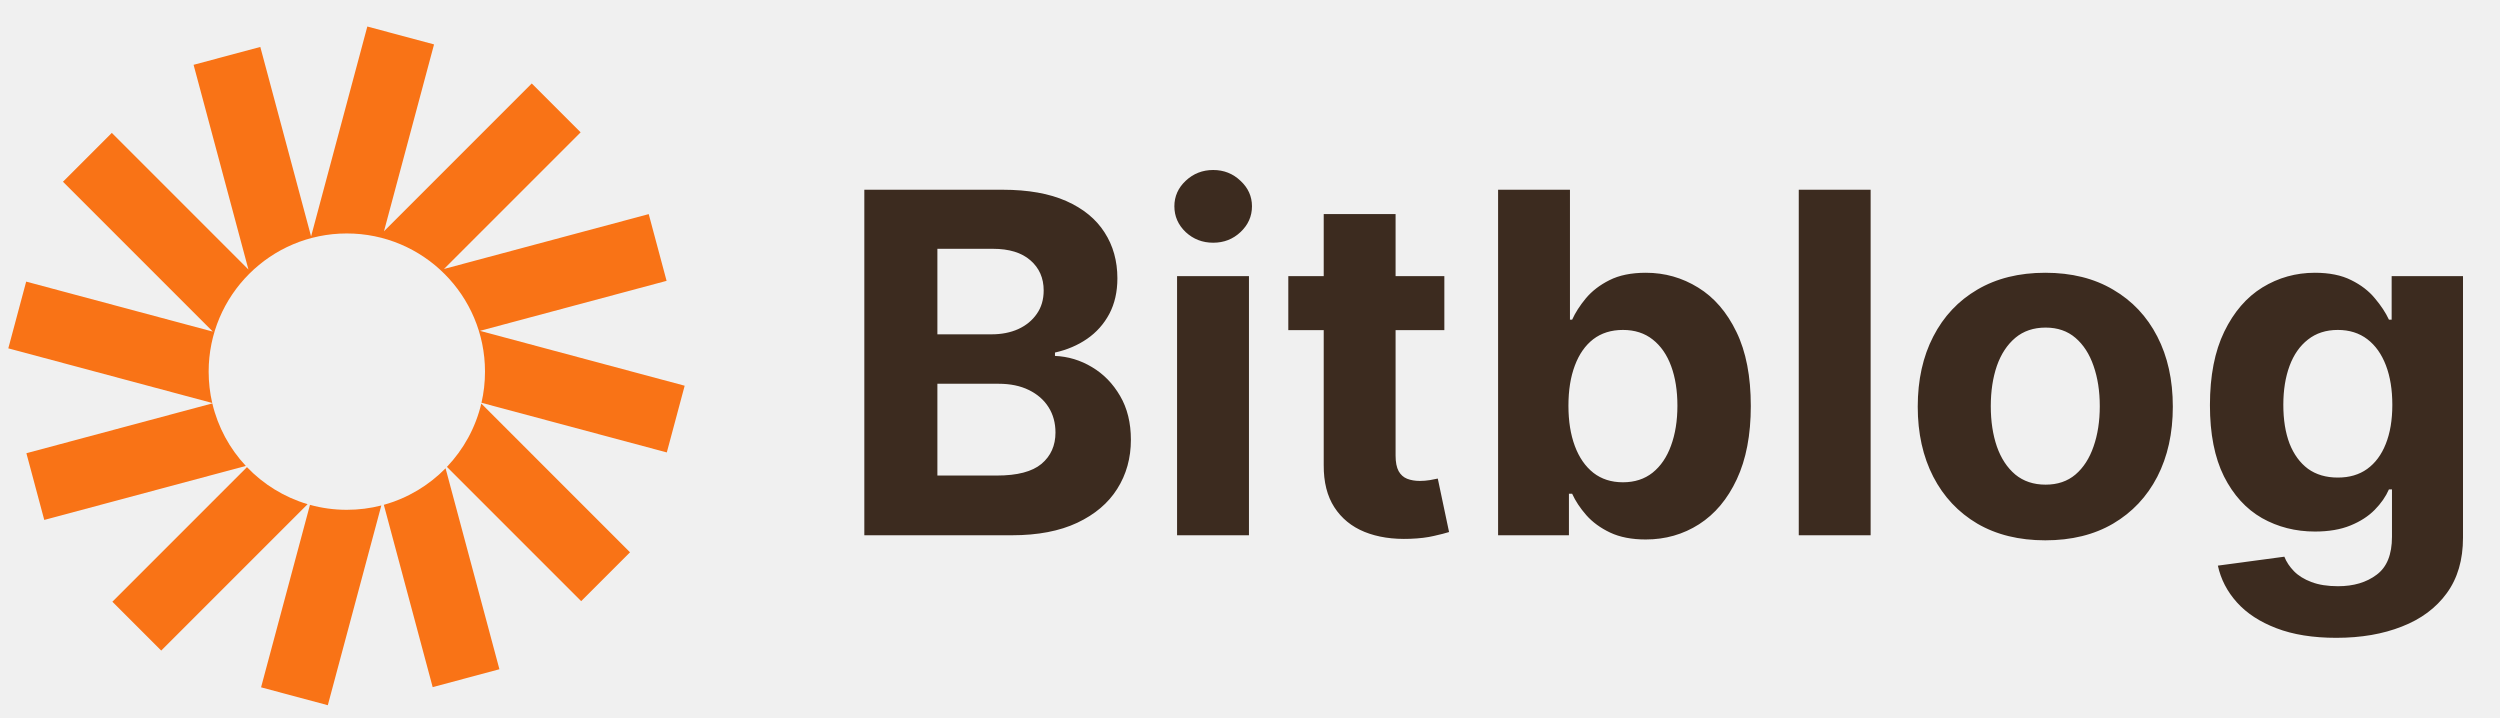
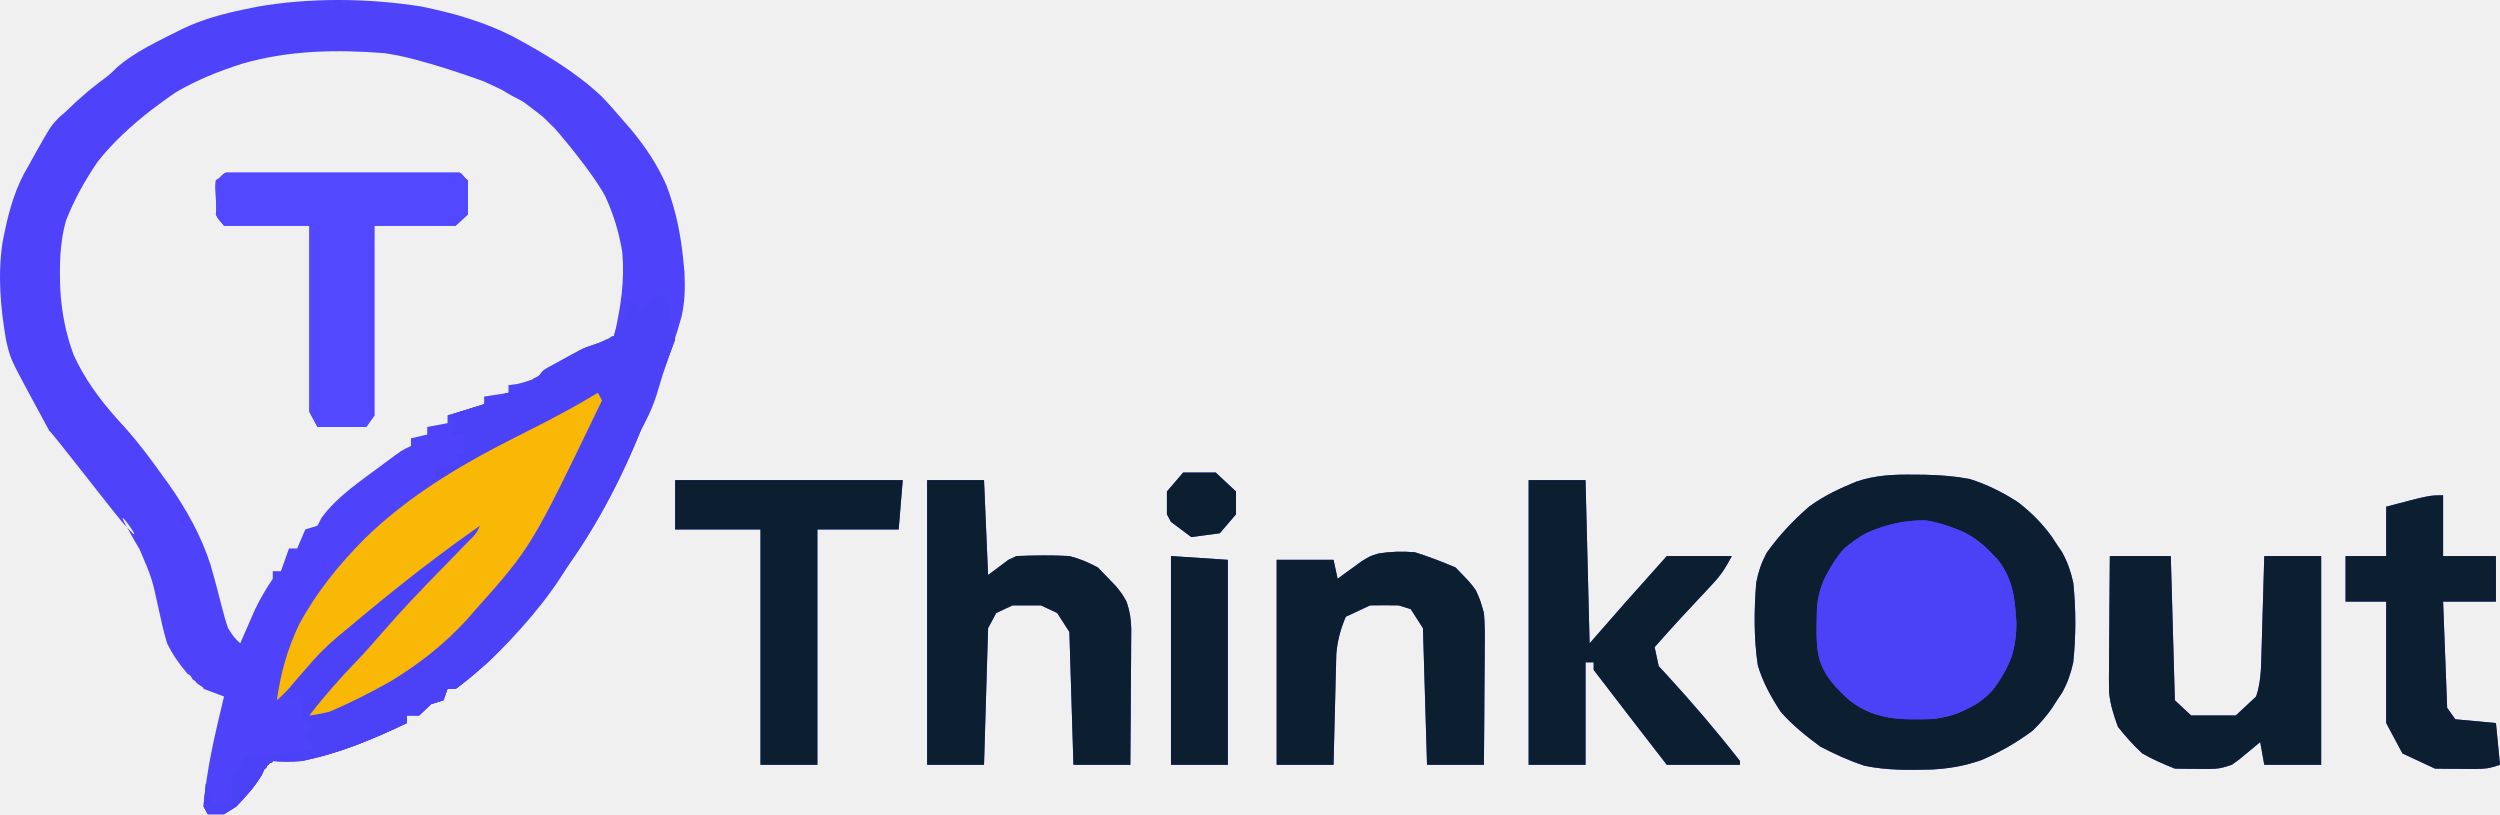
- <svg xmlns="http://www.w3.org/2000/svg" width="115" height="33" viewBox="0 0 115 33" fill="none">
-   <g clip-path="url(#clip0_1_23)">
-     <path d="M19.966 2.043L16.897 1.22L14.31 10.875L11.974 2.159L8.905 2.981L11.428 12.398L5.143 6.113L2.896 8.36L9.79 15.254L1.204 12.954L0.382 16.024L9.762 18.537C9.655 18.074 9.598 17.591 9.598 17.095C9.598 13.585 12.444 10.739 15.954 10.739C19.464 10.739 22.31 13.585 22.31 17.095C22.31 17.588 22.254 18.068 22.148 18.528L30.673 20.812L31.495 17.743L22.078 15.219L30.663 12.919L29.841 9.849L20.424 12.372L26.709 6.087L24.461 3.84L17.663 10.639L19.966 2.043Z" fill="#F97316" />
-     <path d="M22.14 18.564C21.876 19.677 21.321 20.676 20.558 21.477L26.734 27.653L28.981 25.406L22.14 18.564Z" fill="#F97316" />
-     <path d="M20.496 21.542C19.724 22.33 18.749 22.918 17.656 23.221L19.903 31.608L22.973 30.785L20.496 21.542Z" fill="#F97316" />
-     <path d="M17.541 23.252C17.034 23.382 16.502 23.451 15.954 23.451C15.367 23.451 14.798 23.372 14.259 23.223L12.009 31.617L15.079 32.44L17.541 23.252Z" fill="#F97316" />
-     <path d="M14.15 23.192C13.073 22.873 12.116 22.278 11.36 21.488L5.169 27.679L7.416 29.926L14.15 23.192Z" fill="#F97316" />
-     <path d="M11.308 21.433C10.565 20.638 10.024 19.651 9.767 18.556L1.214 20.848L2.036 23.917L11.308 21.433Z" fill="#F97316" />
-     <path d="M39.759 24.622V8.728H46.123C47.292 8.728 48.268 8.902 49.049 9.248C49.83 9.595 50.417 10.076 50.81 10.692C51.204 11.302 51.4 12.006 51.4 12.803C51.4 13.424 51.276 13.969 51.028 14.44C50.779 14.906 50.438 15.289 50.003 15.589C49.574 15.884 49.082 16.093 48.529 16.217V16.372C49.134 16.398 49.701 16.569 50.228 16.885C50.761 17.2 51.193 17.643 51.524 18.212C51.855 18.776 52.021 19.448 52.021 20.23C52.021 21.073 51.812 21.826 51.392 22.488C50.979 23.145 50.365 23.665 49.553 24.048C48.741 24.43 47.74 24.622 46.55 24.622H39.759ZM43.12 21.875H45.859C46.796 21.875 47.479 21.696 47.908 21.339C48.337 20.977 48.552 20.496 48.552 19.896C48.552 19.456 48.446 19.068 48.234 18.732C48.022 18.395 47.719 18.132 47.326 17.94C46.938 17.749 46.475 17.653 45.937 17.653H43.12V21.875ZM43.12 15.379H45.611C46.071 15.379 46.48 15.299 46.837 15.139C47.199 14.973 47.484 14.74 47.691 14.44C47.903 14.14 48.009 13.78 48.009 13.361C48.009 12.787 47.804 12.324 47.396 11.972C46.992 11.62 46.418 11.445 45.673 11.445H43.12V15.379ZM54.145 24.622V12.702H57.452V24.622H54.145ZM55.806 11.165C55.315 11.165 54.893 11.002 54.541 10.676C54.195 10.345 54.021 9.949 54.021 9.489C54.021 9.034 54.195 8.643 54.541 8.317C54.893 7.986 55.315 7.82 55.806 7.82C56.298 7.82 56.717 7.986 57.063 8.317C57.415 8.643 57.591 9.034 57.591 9.489C57.591 9.949 57.415 10.345 57.063 10.676C56.717 11.002 56.298 11.165 55.806 11.165ZM66.44 12.702V15.185H59.262V12.702H66.44ZM60.891 9.846H64.197V20.959C64.197 21.264 64.244 21.502 64.337 21.673C64.43 21.838 64.559 21.955 64.725 22.022C64.896 22.089 65.092 22.123 65.315 22.123C65.47 22.123 65.625 22.11 65.781 22.084C65.936 22.053 66.055 22.03 66.138 22.014L66.657 24.474C66.492 24.526 66.259 24.586 65.959 24.653C65.659 24.725 65.294 24.769 64.865 24.785C64.068 24.816 63.37 24.71 62.769 24.467C62.174 24.224 61.711 23.846 61.38 23.334C61.049 22.822 60.886 22.175 60.891 21.394V9.846ZM68.912 24.622V8.728H72.218V14.704H72.319C72.464 14.383 72.673 14.057 72.947 13.726C73.227 13.39 73.589 13.111 74.034 12.888C74.484 12.66 75.043 12.547 75.71 12.547C76.579 12.547 77.381 12.774 78.116 13.229C78.85 13.68 79.438 14.36 79.877 15.271C80.317 16.176 80.537 17.311 80.537 18.677C80.537 20.007 80.322 21.13 79.893 22.046C79.469 22.956 78.889 23.647 78.155 24.117C77.425 24.583 76.608 24.816 75.702 24.816C75.061 24.816 74.515 24.71 74.065 24.498C73.62 24.286 73.255 24.019 72.971 23.698C72.686 23.372 72.469 23.044 72.319 22.713H72.171V24.622H68.912ZM72.148 18.662C72.148 19.371 72.246 19.989 72.443 20.517C72.639 21.044 72.924 21.456 73.297 21.751C73.669 22.04 74.122 22.185 74.655 22.185C75.193 22.185 75.648 22.038 76.02 21.743C76.393 21.443 76.675 21.029 76.866 20.501C77.063 19.968 77.161 19.355 77.161 18.662C77.161 17.974 77.066 17.368 76.874 16.846C76.683 16.323 76.401 15.915 76.028 15.62C75.656 15.325 75.198 15.177 74.655 15.177C74.117 15.177 73.661 15.32 73.289 15.604C72.921 15.889 72.639 16.292 72.443 16.815C72.246 17.337 72.148 17.953 72.148 18.662ZM86.049 8.728V24.622H82.743V8.728H86.049ZM94.083 24.855C92.878 24.855 91.835 24.599 90.956 24.087C90.081 23.569 89.406 22.85 88.93 21.929C88.454 21.003 88.216 19.929 88.216 18.708C88.216 17.477 88.454 16.401 88.93 15.48C89.406 14.554 90.081 13.835 90.956 13.323C91.835 12.805 92.878 12.547 94.083 12.547C95.289 12.547 96.329 12.805 97.203 13.323C98.082 13.835 98.76 14.554 99.236 15.48C99.712 16.401 99.95 17.477 99.95 18.708C99.95 19.929 99.712 21.003 99.236 21.929C98.76 22.85 98.082 23.569 97.203 24.087C96.329 24.599 95.289 24.855 94.083 24.855ZM94.099 22.294C94.647 22.294 95.105 22.139 95.472 21.828C95.84 21.513 96.116 21.083 96.303 20.54C96.494 19.997 96.59 19.378 96.59 18.685C96.59 17.992 96.494 17.374 96.303 16.83C96.116 16.287 95.84 15.858 95.472 15.542C95.105 15.226 94.647 15.069 94.099 15.069C93.545 15.069 93.079 15.226 92.702 15.542C92.329 15.858 92.047 16.287 91.856 16.83C91.67 17.374 91.576 17.992 91.576 18.685C91.576 19.378 91.67 19.997 91.856 20.54C92.047 21.083 92.329 21.513 92.702 21.828C93.079 22.139 93.545 22.294 94.099 22.294ZM107.47 29.34C106.399 29.34 105.481 29.193 104.715 28.898C103.955 28.608 103.349 28.212 102.899 27.711C102.449 27.209 102.157 26.645 102.022 26.019L105.08 25.608C105.173 25.846 105.32 26.068 105.522 26.275C105.724 26.482 105.99 26.647 106.322 26.772C106.658 26.901 107.067 26.966 107.548 26.966C108.267 26.966 108.859 26.79 109.325 26.438C109.796 26.091 110.031 25.509 110.031 24.692V22.511H109.891C109.746 22.842 109.529 23.155 109.239 23.45C108.95 23.745 108.577 23.986 108.122 24.172C107.667 24.358 107.123 24.451 106.492 24.451C105.597 24.451 104.782 24.244 104.048 23.83C103.318 23.411 102.736 22.772 102.302 21.913C101.872 21.049 101.657 19.958 101.657 18.639C101.657 17.288 101.877 16.16 102.317 15.255C102.757 14.35 103.341 13.672 104.071 13.222C104.806 12.772 105.61 12.547 106.484 12.547C107.152 12.547 107.711 12.66 108.161 12.888C108.611 13.111 108.973 13.39 109.247 13.726C109.527 14.057 109.741 14.383 109.891 14.704H110.016V12.702H113.298V24.738C113.298 25.752 113.05 26.601 112.553 27.284C112.057 27.967 111.368 28.479 110.489 28.82C109.615 29.167 108.608 29.34 107.47 29.34ZM107.54 21.968C108.073 21.968 108.523 21.836 108.89 21.572C109.263 21.303 109.547 20.92 109.744 20.424C109.946 19.922 110.047 19.322 110.047 18.623C110.047 17.925 109.948 17.319 109.752 16.807C109.555 16.29 109.271 15.889 108.898 15.604C108.525 15.32 108.073 15.177 107.54 15.177C106.997 15.177 106.539 15.325 106.166 15.62C105.794 15.909 105.512 16.313 105.32 16.83C105.129 17.348 105.033 17.945 105.033 18.623C105.033 19.311 105.129 19.906 105.32 20.408C105.517 20.905 105.799 21.29 106.166 21.564C106.539 21.833 106.997 21.968 107.54 21.968Z" fill="#3C2B1F" />
-   </g>
-   <defs>
-     <clipPath id="clip0_1_23">
-       <rect width="114.732" height="32" fill="white" transform="translate(0.134146 0.5)" />
-     </clipPath>
-   </defs>
+ <svg xmlns="http://www.w3.org/2000/svg" viewBox="0 0 615.115 200.323" width="615.115" height="200.323" fill="none" customFrame="#000000">
+   <path id="Форма 17" d="M103.763 1.617C111.587 3.236 119.032 5.339 126.079 8.925C133.868 13.096 141.573 17.665 147.931 23.629C149.745 25.498 151.438 27.42 153.115 29.397C153.786 30.167 154.458 30.936 155.15 31.729C158.814 36.137 161.718 40.453 163.99 45.626C166.26 51.666 167.505 57.588 168.115 63.956C168.258 65.394 168.258 65.394 168.404 66.86C168.597 70.676 168.54 74.28 167.663 78.028C166.524 82.139 165.155 86.174 163.73 90.204C162.93 92.508 162.244 94.838 161.552 97.172C160.475 100.5 159.083 103.442 157.337 106.505C156.009 108.986 154.849 111.519 153.691 114.071C150.781 120.475 147.602 126.506 143.72 132.461C142.313 134.635 141.049 136.83 139.802 139.086C134.728 147.689 127.425 155.934 120.115 162.962C117.508 165.212 114.844 167.382 112.115 169.5C111.455 169.5 110.795 169.5 110.115 169.5C109.785 170.425 109.455 171.35 109.115 172.302C108.125 172.611 107.135 172.919 106.115 173.236C105.125 174.161 104.135 175.086 103.115 176.039C102.125 176.039 101.135 176.039 100.115 176.039C100.115 176.655 100.115 177.271 100.115 177.907C91.677 181.916 83.429 185.413 74.115 187.247C71.706 187.433 69.532 187.397 67.115 187.247C67.115 187.863 66.115 187.546 66.115 188.181C65.454 188.181 65.795 189.115 65.115 189.115C64.888 189.616 64.661 190.117 64.427 190.633C62.684 193.578 60.508 195.947 58.114 198.455C57.124 199.072 56.135 199.688 55.114 200.323C53.795 200.323 52.475 200.323 51.114 200.323C50.785 199.707 50.455 199.09 50.114 198.455C50.762 189.239 52.988 180.365 55.114 171.368C53.465 170.752 51.815 170.136 50.114 169.5C50.114 168.884 48.114 168.267 48.114 167.632C46.795 167.016 47.475 166.399 46.114 165.764C44.011 163.254 42.545 161.175 41.114 158.292C40.281 155.536 39.66 152.75 39.052 149.944C37.417 142.347 37.417 142.347 34.353 135.172C33.944 134.479 33.535 133.787 33.114 133.074C32.572 132.102 32.029 131.13 31.47 130.129C26.618 121.671 37.411 136.72 30.876 129.338C30.216 129.029 12.795 106.305 12.114 105.987C10.82 103.595 9.529 101.201 8.239 98.807C7.875 98.133 7.51 97.459 7.134 96.765C2.549 88.24 2.549 88.24 1.482 83.654C0.111 75.456 -0.604 67.748 0.65 59.501C1.798 53.621 3.097 48.032 5.943 42.656C6.329 41.979 6.716 41.303 7.114 40.605C7.604 39.717 8.094 38.828 8.599 37.913C12.565 30.888 12.565 30.888 14.654 28.77C15.377 28.156 15.377 28.156 16.114 27.529C16.878 26.797 17.641 26.065 18.427 25.311C20.331 23.574 22.194 21.981 24.239 20.407C26.951 18.398 26.951 18.398 28.572 16.786C33.118 12.663 39.412 9.908 44.936 7.087C49.806 4.762 54.792 3.395 60.114 2.311C61.594 2 61.594 2 63.103 1.683C76.216 -0.62 90.629 -0.48 103.763 1.617ZM59.736 15.632C53.906 17.487 48.323 19.699 43.114 22.801C41.76 23.727 40.425 24.68 39.114 25.661C38.431 26.171 37.748 26.68 37.044 27.204C32.256 30.954 27.86 34.991 24.114 39.672C20.953 44.288 18.248 49.111 16.239 54.266C14.653 59.813 14.639 65.489 14.833 71.191C15.155 76.775 16.156 82.013 18.114 87.307C20.76 93.104 24.274 97.923 28.552 102.776C29.319 103.622 30.086 104.467 30.876 105.338C34.236 109.117 37.194 113.114 40.114 117.195C40.554 117.795 40.994 118.394 41.447 119.012C45.814 125.203 49.562 131.91 51.819 139.033C52.726 142.189 53.589 145.35 54.378 148.534C54.896 150.569 55.421 152.567 56.114 154.556C57.59 156.86 57.59 156.86 59.114 158.292C59.441 157.537 59.767 156.782 60.103 156.005C60.54 155.006 60.977 154.008 61.427 152.98C61.856 151.994 62.285 151.008 62.728 149.992C64.005 147.314 65.439 144.888 67.115 142.414C67.115 141.797 67.115 141.181 67.115 140.546C67.775 140.546 68.435 140.546 69.115 140.546C70.105 137.772 70.105 137.772 71.115 134.942C71.775 134.942 72.435 134.942 73.115 134.942C73.775 133.401 74.435 131.859 75.115 130.272C76.105 129.963 77.094 129.655 78.115 129.338C78.445 128.702 78.775 128.066 79.115 127.411C83.084 121.966 89.047 118.156 94.49 114.043C98.838 110.786 98.838 110.786 101.115 109.723C101.115 109.107 101.115 108.49 101.115 107.855C102.435 107.547 103.755 107.239 105.115 106.921C105.115 106.305 105.115 105.688 105.115 105.053C106.765 104.745 108.415 104.437 110.115 104.119C110.115 103.503 110.115 102.886 110.115 102.251C113.085 101.326 116.055 100.402 119.115 99.449C119.115 98.832 119.115 98.216 119.115 97.581C121.094 97.273 123.075 96.964 125.115 96.647C125.115 96.03 125.115 95.414 125.115 94.779C125.835 94.677 126.555 94.575 127.297 94.471C130.339 93.795 132.5 92.769 135.197 91.302C136.128 90.799 137.059 90.296 138.019 89.778C138.979 89.252 139.938 88.725 140.927 88.182C141.906 87.652 142.885 87.121 143.894 86.575C146.304 85.268 148.711 83.955 151.115 82.636C152.724 75.656 153.728 69.248 153.115 62.088C152.32 57.23 150.989 52.764 148.896 48.253C145.24 41.576 136.615 31.729 136.615 31.729L133.615 28.77C133.615 28.77 132.115 27.529 129.115 25.311C128.125 24.695 128.47 24.846 127.297 24.26C126.124 23.674 126.87 23.997 126.079 23.629C125.289 23.261 123.888 22.28 123.115 21.925C122.342 21.57 121.097 20.992 121.115 20.991C121.132 20.991 119.115 20.057 119.115 20.057C119.115 20.057 103.201 14.144 94.493 13.074C82.852 12.147 70.977 12.39 59.736 15.632Z" fill="rgb(78,67,250)" fill-rule="evenodd" />
+   <path id="Форма 17" d="M470.927 116.787C471.808 116.794 472.689 116.801 473.596 116.808C477.368 116.897 480.873 117.15 484.579 117.841C488.91 119.197 492.663 121.095 496.427 123.5C499.713 126.01 502.403 128.72 504.794 131.997C505.23 132.661 505.666 133.324 506.115 134.008C506.53 134.623 506.945 135.238 507.372 135.872C508.749 138.394 509.486 140.563 510.115 143.348C510.794 149.867 510.794 156.443 510.115 162.962C509.486 165.749 508.75 167.916 507.368 170.438C506.955 171.053 506.541 171.669 506.115 172.302C505.69 172.966 505.266 173.629 504.829 174.313C503.39 176.324 501.92 178.04 500.115 179.775C496.176 182.735 491.967 185.123 487.365 187.072C483.237 188.48 479.693 189.081 475.294 189.337C469.695 189.471 464.252 189.564 458.767 188.411C454.894 187.142 451.447 185.552 447.865 183.686C444.294 181.033 440.999 178.421 438.115 175.104C435.747 171.466 433.713 167.798 432.501 163.681C431.501 156.991 431.574 150.076 432.115 143.348C432.656 140.619 433.346 138.541 434.657 136.065C437.668 131.814 441.119 128.134 445.115 124.667C448.787 121.977 452.481 120.258 456.747 118.501C461.478 116.886 465.928 116.73 470.927 116.787Z" fill="rgb(78,67,250)" fill-rule="evenodd" />
+   <path id="Форма 17" d="M470.927 116.787C471.808 116.794 472.689 116.801 473.596 116.808C477.368 116.897 480.873 117.15 484.579 117.841C488.91 119.197 492.663 121.095 496.427 123.5C499.713 126.01 502.403 128.72 504.794 131.997C505.23 132.661 505.666 133.324 506.115 134.008C506.53 134.623 506.945 135.238 507.372 135.872C508.749 138.394 509.486 140.563 510.115 143.348C510.794 149.867 510.794 156.443 510.115 162.962C509.486 165.749 508.75 167.916 507.368 170.438C506.955 171.053 506.541 171.669 506.115 172.302C505.69 172.966 505.266 173.629 504.829 174.313C503.39 176.324 501.92 178.04 500.115 179.775C496.176 182.735 491.967 185.123 487.365 187.072C483.237 188.48 479.693 189.081 475.294 189.337C469.695 189.471 464.252 189.564 458.767 188.411C454.894 187.142 451.447 185.552 447.865 183.686C444.294 181.033 440.999 178.421 438.115 175.104C435.747 171.466 433.713 167.798 432.501 163.681C431.501 156.991 431.574 150.076 432.115 143.348C432.656 140.619 433.346 138.541 434.657 136.065C437.668 131.814 441.119 128.134 445.115 124.667C448.787 121.977 452.481 120.258 456.747 118.501C461.478 116.886 465.928 116.73 470.927 116.787Z" fill="rgb(12,31,49)" fill-rule="evenodd" />
+   <path id="Форма 17" d="M162.115 72.362C163.104 72.825 163.104 72.825 164.115 73.296C165.104 78.382 165.104 78.382 166.115 83.57C165.777 84.449 165.439 85.328 165.091 86.234C164.641 87.409 164.19 88.584 163.74 89.758C163.299 90.907 162.858 92.056 162.404 93.239C161.608 95.342 160.831 97.451 160.083 99.569C155.226 113.016 148.487 126.814 140.115 138.678C139.46 139.613 138.805 140.549 138.13 141.513C131.044 151.358 123.311 160.895 113.478 168.497C112.803 168.994 112.803 168.994 112.115 169.5C111.454 169.5 110.795 169.5 110.115 169.5C109.62 170.887 109.62 170.887 109.115 172.302C108.125 172.611 107.135 172.919 106.115 173.236C105.125 174.161 104.135 175.086 103.115 176.039C102.125 176.039 101.135 176.039 100.115 176.039C100.115 176.655 100.115 177.271 100.115 177.907C91.677 181.916 83.429 185.413 74.115 187.247C71.706 187.433 69.532 187.397 67.115 187.247C67.115 187.863 66.115 187.546 66.115 188.181C65.454 188.181 65.795 189.115 65.115 189.115C64.888 189.616 64.661 190.117 64.427 190.633C62.684 193.578 60.508 195.947 58.114 198.455C56.63 199.38 56.63 199.38 55.114 200.323C53.795 200.323 52.474 200.323 51.114 200.323C50.95 200.015 50.784 199.707 50.618 199.396C50.452 199.086 50.285 198.773 50.114 198.455C50.114 196.606 50.614 194.756 50.614 192.851C50.944 192.851 50.775 192.851 51.114 192.851C51.609 195.163 51.609 195.163 52.114 197.521C53.764 197.521 55.415 197.521 57.114 197.521C57.114 195.363 57.114 193.206 57.114 190.983C58.105 189.442 59.094 187.901 60.114 186.313C68.529 185.388 68.529 185.388 77.115 184.445C76.454 183.212 75.795 181.979 75.115 180.709C76.105 179.784 76.105 179.784 77.115 178.841C75.629 177.916 75.629 177.916 74.115 176.973C74.115 175.123 74.115 173.274 74.115 171.368C72.629 171.831 72.629 171.831 71.115 172.302C70.784 171.378 70.454 170.453 70.115 169.5C76.864 160.99 84.524 153.95 93.115 147.084C94.18 146.216 95.245 145.348 96.31 144.479C103.682 138.488 111.202 132.829 119.115 127.469C119.115 128.394 119.115 129.319 119.115 130.272C118.618 130.724 118.122 131.177 117.611 131.643C112.879 136.004 108.431 140.498 104.115 145.216C103.173 146.233 102.232 147.25 101.29 148.266C96.052 153.932 90.907 159.64 85.939 165.516C83.106 168.802 80.124 171.96 77.115 175.105C85.594 172.283 93.415 168.661 100.738 163.739C108.485 158.284 114.833 152.092 120.575 144.8C121.424 143.695 122.27 142.588 123.115 141.48C123.849 140.538 124.584 139.597 125.341 138.627C134.318 126.4 142.334 111.705 147.115 97.581C146.377 97.982 146.377 97.982 145.624 98.391C136.85 103.155 128.07 107.91 119.24 112.583C118.593 112.928 117.947 113.273 117.281 113.629C113.967 115.375 110.688 116.905 107.115 118.129C107.115 116.896 107.115 115.663 107.115 114.393C109.094 114.393 111.074 114.393 113.115 114.393C112.785 113.469 112.454 112.544 112.115 111.591C112.775 111.591 113.434 111.591 114.115 111.591C114.115 110.05 114.115 108.509 114.115 106.921C113.125 106.921 112.135 106.921 111.115 106.921C111.444 105.688 111.775 104.455 112.115 103.185C111.125 102.723 111.125 102.723 110.115 102.251C113.084 101.326 116.054 100.402 119.115 99.449C119.115 98.832 123.115 98.216 123.115 97.581C125.094 97.273 123.074 96.964 125.115 96.647C125.115 96.03 127.324 97.282 127.324 96.647C127.324 94.779 134.405 93.239 131.115 93.239C133.74 92.217 132.307 91.821 134.759 90.481C135.6 90.023 136.441 89.566 137.308 89.094C138.172 88.62 139.036 88.146 139.927 87.657C141.252 86.934 141.252 86.934 142.605 86.197C144.776 85.013 146.946 84.76 149.115 83.57C149.775 83.57 150.434 82.636 151.115 82.636C151.444 79.554 157.342 74.618 153.115 73.296C156.458 74.927 157.109 74.683 157.615 76.098C160.255 75.174 158.395 74.249 161.115 73.296C161.444 72.988 161.775 72.68 162.115 72.362Z" fill="rgb(78,67,250)" fill-rule="evenodd" />
+   <path id="Форма 17" d="M162.115 72.362C163.104 72.825 163.104 72.825 164.115 73.296C165.104 78.382 165.104 78.382 166.115 83.57C165.777 84.449 165.439 85.328 165.091 86.234C164.641 87.409 164.19 88.584 163.74 89.758C163.299 90.907 162.858 92.056 162.404 93.239C161.608 95.342 160.831 97.451 160.083 99.569C155.226 113.016 148.487 126.814 140.115 138.678C139.46 139.613 138.805 140.549 138.13 141.513C131.044 151.358 123.311 160.895 113.478 168.497C112.803 168.994 112.803 168.994 112.115 169.5C111.454 169.5 110.795 169.5 110.115 169.5C109.62 170.887 109.62 170.887 109.115 172.302C108.125 172.611 107.135 172.919 106.115 173.236C105.125 174.161 104.135 175.086 103.115 176.039C102.125 176.039 101.135 176.039 100.115 176.039C100.115 176.655 100.115 177.271 100.115 177.907C91.677 181.916 83.429 185.413 74.115 187.247C71.706 187.433 69.532 187.397 67.115 187.247C67.115 187.863 66.115 187.546 66.115 188.181C65.454 188.181 65.795 189.115 65.115 189.115C64.888 189.616 64.661 190.117 64.427 190.633C62.684 193.578 60.508 195.947 58.114 198.455C56.63 199.38 56.63 199.38 55.114 200.323C53.795 200.323 52.474 200.323 51.114 200.323C50.95 200.015 50.784 199.707 50.618 199.396C50.452 199.086 50.285 198.773 50.114 198.455C50.114 196.606 50.614 194.756 50.614 192.851C50.944 192.851 50.775 192.851 51.114 192.851C51.609 195.163 51.609 195.163 52.114 197.521C53.764 197.521 55.415 197.521 57.114 197.521C57.114 195.363 57.114 193.206 57.114 190.983C58.105 189.442 59.094 187.901 60.114 186.313C68.529 185.388 68.529 185.388 77.115 184.445C76.454 183.212 75.795 181.979 75.115 180.709C76.105 179.784 76.105 179.784 77.115 178.841C75.629 177.916 75.629 177.916 74.115 176.973C74.115 175.123 74.115 173.274 74.115 171.368C72.629 171.831 72.629 171.831 71.115 172.302C70.784 171.378 70.454 170.453 70.115 169.5C76.864 160.99 84.524 153.95 93.115 147.084C94.18 146.216 95.245 145.348 96.31 144.479C103.682 138.488 111.202 132.829 119.115 127.469C119.115 128.394 119.115 129.319 119.115 130.272C118.618 130.724 118.122 131.177 117.611 131.643C112.879 136.004 108.431 140.498 104.115 145.216C103.173 146.233 102.232 147.25 101.29 148.266C96.052 153.932 90.907 159.64 85.939 165.516C83.106 168.802 80.124 171.96 77.115 175.105C85.594 172.283 93.415 168.661 100.738 163.739C108.485 158.284 114.833 152.092 120.575 144.8C121.424 143.695 122.27 142.588 123.115 141.48C123.849 140.538 124.584 139.597 125.341 138.627C134.318 126.4 142.334 111.705 147.115 97.581C146.377 97.982 146.377 97.982 145.624 98.391C136.85 103.155 128.07 107.91 119.24 112.583C118.593 112.928 117.947 113.273 117.281 113.629C113.967 115.375 110.688 116.905 107.115 118.129C107.115 116.896 107.115 115.663 107.115 114.393C109.094 114.393 111.074 114.393 113.115 114.393C112.785 113.469 112.454 112.544 112.115 111.591C112.775 111.591 113.434 111.591 114.115 111.591C114.115 110.05 114.115 108.509 114.115 106.921C113.125 106.921 112.135 106.921 111.115 106.921C111.444 105.688 111.775 104.455 112.115 103.185C111.125 102.723 111.125 102.723 110.115 102.251C113.084 101.326 116.054 100.402 119.115 99.449C119.115 98.832 123.115 98.216 123.115 97.581C125.094 97.273 123.074 96.964 125.115 96.647C125.115 96.03 127.324 97.282 127.324 96.647C127.324 94.779 134.405 93.239 131.115 93.239C133.74 92.217 132.307 91.821 134.759 90.481C135.6 90.023 136.441 89.566 137.308 89.094C138.172 88.62 139.036 88.146 139.927 87.657C141.252 86.934 141.252 86.934 142.605 86.197C144.776 85.013 146.946 84.76 149.115 83.57C149.775 83.57 150.434 82.636 151.115 82.636C151.444 79.554 157.342 74.618 153.115 73.296C156.458 74.927 157.109 74.683 157.615 76.098C160.255 75.174 158.395 74.249 161.115 73.296C161.444 72.988 161.775 72.68 162.115 72.362Z" fill="rgb(75,66,248)" fill-rule="evenodd" />
+   <path id="Форма 17" d="M147.115 96.647C147.609 97.572 147.609 97.572 148.115 98.515C130.784 134.524 130.784 134.524 117.115 149.886C116.385 150.722 115.655 151.557 114.904 152.418C109.38 158.471 103.237 163.281 96.115 167.632C91.245 170.359 86.278 172.899 81.115 175.105C78.173 175.776 78.173 175.776 76.115 176.039C79.805 171.247 83.746 166.792 87.982 162.415C90.246 160.022 92.402 157.565 94.552 155.081C98.899 150.081 103.463 145.3 108.115 140.546C109.783 138.835 111.45 137.123 113.115 135.409C113.857 134.648 114.599 133.887 115.365 133.103C117.158 131.315 117.158 131.315 118.115 129.338C108.404 136.113 99.169 143.295 90.115 150.82C89.51 151.32 88.905 151.819 88.282 152.334C79.553 159.536 79.553 159.536 72.263 167.986C71.031 169.61 69.656 170.934 68.115 172.302C69.046 165.705 70.689 159.745 73.583 153.655C77.85 145.756 83.403 138.862 89.842 132.416C99.118 123.42 109.969 116.425 121.563 110.297C125.034 108.495 128.514 106.711 132.011 104.953C137.172 102.355 142.185 99.612 147.115 96.647Z" fill="rgb(78,67,250)" fill-rule="evenodd" />
+   <path id="Форма 17" d="M147.115 96.647C147.609 97.572 147.609 97.572 148.115 98.515C130.784 134.524 130.784 134.524 117.115 149.886C116.385 150.722 115.655 151.557 114.904 152.418C109.38 158.471 103.237 163.281 96.115 167.632C91.245 170.359 86.278 172.899 81.115 175.105C78.173 175.776 78.173 175.776 76.115 176.039C79.805 171.247 83.746 166.792 87.982 162.415C90.246 160.022 92.402 157.565 94.552 155.081C98.899 150.081 103.463 145.3 108.115 140.546C109.783 138.835 111.45 137.123 113.115 135.409C113.857 134.648 114.599 133.887 115.365 133.103C117.158 131.315 117.158 131.315 118.115 129.338C108.404 136.113 99.169 143.295 90.115 150.82C89.51 151.32 88.905 151.819 88.282 152.334C79.553 159.536 79.553 159.536 72.263 167.986C71.031 169.61 69.656 170.934 68.115 172.302C69.046 165.705 70.689 159.745 73.583 153.655C77.85 145.756 83.403 138.862 89.842 132.416C99.118 123.42 109.969 116.425 121.563 110.297C125.034 108.495 128.514 106.711 132.011 104.953C137.172 102.355 142.185 99.612 147.115 96.647Z" fill="rgb(248,184,5)" fill-rule="evenodd" />
+   <path id="Форма 17" d="M473.986 128.057C476.655 128.492 479.185 129.317 481.663 130.285C484.63 131.444 487.272 133.297 489.49 135.584C490.116 136.223 490.742 136.862 491.388 137.521C493.6 140.199 494.967 143.474 495.508 146.906C495.837 148.994 495.996 151.102 496.142 153.29C496.116 156.227 495.809 158.619 494.99 161.444C493.849 164.477 492.403 166.989 490.427 169.617C488.899 171.391 487.047 172.856 484.969 173.935C484.693 174.078 484.417 174.221 484.14 174.365C480.838 176.078 477.173 176.973 473.452 176.973C472.355 176.973 471.254 176.973 470.149 176.973C466.161 176.973 462.151 176.346 458.582 174.568C456.912 173.736 455.38 172.65 454.024 171.368C452.88 170.289 451.81 169.168 450.812 167.972C449.624 166.55 448.639 164.952 448.004 163.21C447.281 161.225 447.039 159.097 446.987 156.985C446.953 155.598 446.951 154.218 446.99 152.805C446.999 152.162 447.008 151.519 447.017 150.856C447.063 147.751 447.726 144.666 449.147 141.904C450.396 139.476 451.814 137.147 453.689 135.04C455.423 133.549 457.099 132.349 459.115 131.206C463.85 129.109 468.696 127.887 473.986 128.057Z" fill="rgb(78,67,250)" fill-rule="evenodd" />
+   <path id="Форма 17" d="M473.986 128.057C476.655 128.492 479.185 129.317 481.663 130.285C484.63 131.444 487.272 133.297 489.49 135.584C490.116 136.223 490.742 136.862 491.388 137.521C493.6 140.199 494.967 143.474 495.508 146.906C495.837 148.994 495.996 151.102 496.142 153.29C496.116 156.227 495.809 158.619 494.99 161.444C493.849 164.477 492.403 166.989 490.427 169.617C488.899 171.391 487.047 172.856 484.969 173.935C484.693 174.078 484.417 174.221 484.14 174.365C480.838 176.078 477.173 176.973 473.452 176.973C472.355 176.973 471.254 176.973 470.149 176.973C466.161 176.973 462.151 176.346 458.582 174.568C456.912 173.736 455.38 172.65 454.024 171.368C452.88 170.289 451.81 169.168 450.812 167.972C449.624 166.55 448.639 164.952 448.004 163.21C447.281 161.225 447.039 159.097 446.987 156.985C446.953 155.598 446.951 154.218 446.99 152.805C446.999 152.162 447.008 151.519 447.017 150.856C447.063 147.751 447.726 144.666 449.147 141.904C450.396 139.476 451.814 137.147 453.689 135.04C455.423 133.549 457.099 132.349 459.115 131.206C463.85 129.109 468.696 127.887 473.986 128.057Z" fill="rgb(75,66,248)" fill-rule="evenodd" />
+   <path id="Форма 17" d="M228.115 118.129C232.734 118.129 237.354 118.129 242.115 118.129C242.445 125.835 242.774 133.541 243.115 141.48C244.765 140.247 246.414 139.014 248.115 137.744C248.774 137.435 249.435 137.127 250.115 136.81C254.463 136.645 258.769 136.569 263.115 136.81C265.775 137.495 267.691 138.348 270.115 139.612C271.081 140.597 272.037 141.591 272.99 142.589C273.523 143.142 274.057 143.694 274.607 144.264C276.115 146.15 276.115 146.15 277.197 148.064C278.02 150.536 278.276 152.233 278.342 154.78C278.341 156.336 278.33 157.893 278.31 159.449C278.307 160.271 278.304 161.094 278.301 161.942C278.29 164.559 278.265 167.175 278.24 169.792C278.229 171.571 278.22 173.35 278.212 175.128C278.19 179.479 278.156 183.83 278.115 188.181C273.495 188.181 268.875 188.181 264.115 188.181C263.62 171.999 263.62 171.999 263.115 155.49C262.125 153.949 261.135 152.408 260.115 150.82C258.794 150.204 257.474 149.587 256.115 148.952C253.805 148.952 251.495 148.952 249.115 148.952C247.794 149.568 246.474 150.185 245.115 150.82C244.455 152.053 243.794 153.286 243.115 154.556C242.784 165.652 242.455 176.748 242.115 188.181C237.495 188.181 232.875 188.181 228.115 188.181C228.115 165.064 228.115 141.947 228.115 118.129Z" fill="rgb(78,67,250)" fill-rule="evenodd" />
+   <path id="Форма 17" d="M228.115 118.129C232.734 118.129 237.354 118.129 242.115 118.129C242.445 125.835 242.774 133.541 243.115 141.48C244.765 140.247 246.414 139.014 248.115 137.744C248.774 137.435 249.435 137.127 250.115 136.81C254.463 136.645 258.769 136.569 263.115 136.81C265.775 137.495 267.691 138.348 270.115 139.612C271.081 140.597 272.037 141.591 272.99 142.589C273.523 143.142 274.057 143.694 274.607 144.264C276.115 146.15 276.115 146.15 277.197 148.064C278.02 150.536 278.276 152.233 278.342 154.78C278.341 156.336 278.33 157.893 278.31 159.449C278.307 160.271 278.304 161.094 278.301 161.942C278.29 164.559 278.265 167.175 278.24 169.792C278.229 171.571 278.22 173.35 278.212 175.128C278.19 179.479 278.156 183.83 278.115 188.181C273.495 188.181 268.875 188.181 264.115 188.181C263.62 171.999 263.62 171.999 263.115 155.49C262.125 153.949 261.135 152.408 260.115 150.82C258.794 150.204 257.474 149.587 256.115 148.952C253.805 148.952 251.495 148.952 249.115 148.952C247.794 149.568 246.474 150.185 245.115 150.82C244.455 152.053 243.794 153.286 243.115 154.556C242.784 165.652 242.455 176.748 242.115 188.181C237.495 188.181 232.875 188.181 228.115 188.181C228.115 165.064 228.115 141.947 228.115 118.129Z" fill="rgb(12,31,49)" fill-rule="evenodd" />
+   <path id="Форма 17" d="M376.115 118.129C380.734 118.129 385.354 118.129 390.115 118.129C390.445 131.383 390.774 144.637 391.115 158.292C394.084 154.902 397.055 151.511 400.115 148.018C403.438 144.274 406.776 140.542 410.115 136.81C415.395 136.81 420.674 136.81 426.115 136.81C424.607 139.625 423.588 141.308 421.47 143.574C420.958 144.127 420.445 144.679 419.917 145.249C419.384 145.816 418.851 146.383 418.302 146.967C417.253 148.093 416.205 149.219 415.157 150.346C414.65 150.89 414.143 151.434 413.62 151.994C411.416 154.378 409.264 156.799 407.115 159.226C407.445 160.767 407.774 162.308 408.115 163.896C408.804 164.643 409.494 165.389 410.204 166.158C416.481 172.996 422.43 179.97 428.115 187.247C428.115 187.555 428.115 187.863 428.115 188.181C422.174 188.181 416.234 188.181 410.115 188.181C408.052 185.515 405.989 182.849 403.927 180.183C403.349 179.436 402.771 178.689 402.175 177.919C398.807 173.566 395.452 169.204 392.115 164.83C392.115 164.214 392.115 163.597 392.115 162.962C391.455 162.962 390.794 162.962 390.115 162.962C390.115 171.284 390.115 179.607 390.115 188.181C385.495 188.181 380.875 188.181 376.115 188.181C376.115 165.064 376.115 141.947 376.115 118.129Z" fill="rgb(78,67,250)" fill-rule="evenodd" />
+   <path id="Форма 17" d="M376.115 118.129C380.734 118.129 385.354 118.129 390.115 118.129C390.445 131.383 390.774 144.637 391.115 158.292C394.084 154.902 397.055 151.511 400.115 148.018C403.438 144.274 406.776 140.542 410.115 136.81C415.395 136.81 420.674 136.81 426.115 136.81C424.607 139.625 423.588 141.308 421.47 143.574C420.958 144.127 420.445 144.679 419.917 145.249C419.384 145.816 418.851 146.383 418.302 146.967C417.253 148.093 416.205 149.219 415.157 150.346C414.65 150.89 414.143 151.434 413.62 151.994C411.416 154.378 409.264 156.799 407.115 159.226C407.445 160.767 407.774 162.308 408.115 163.896C408.804 164.643 409.494 165.389 410.204 166.158C416.481 172.996 422.43 179.97 428.115 187.247C428.115 187.555 428.115 187.863 428.115 188.181C422.174 188.181 416.234 188.181 410.115 188.181C408.052 185.515 405.989 182.849 403.927 180.183C403.349 179.436 402.771 178.689 402.175 177.919C398.807 173.566 395.452 169.204 392.115 164.83C392.115 164.214 392.115 163.597 392.115 162.962C391.455 162.962 390.794 162.962 390.115 162.962C390.115 171.284 390.115 179.607 390.115 188.181C385.495 188.181 380.875 188.181 376.115 188.181C376.115 165.064 376.115 141.947 376.115 118.129Z" fill="rgb(12,31,49)" fill-rule="evenodd" />
+   <path id="Форма 17" d="M519.115 136.81C524.064 136.81 529.014 136.81 534.115 136.81C534.444 148.522 534.774 160.235 535.115 172.302C536.434 173.535 537.754 174.768 539.115 176.039C542.745 176.039 546.374 176.039 550.115 176.039C551.764 174.497 553.414 172.956 555.115 171.368C556.317 167.804 556.336 164.227 556.431 160.525C556.452 159.846 556.472 159.167 556.494 158.468C556.559 156.308 556.618 154.148 556.677 151.988C556.72 150.52 556.764 149.052 556.808 147.584C556.915 143.992 557.016 140.401 557.115 136.81C561.734 136.81 566.354 136.81 571.115 136.81C571.115 153.762 571.115 170.715 571.115 188.181C566.495 188.181 561.874 188.181 557.115 188.181C556.62 185.407 556.62 185.407 556.115 182.577C555.644 182.97 555.173 183.364 554.689 183.77C554.066 184.281 553.443 184.793 552.802 185.32C552.187 185.83 551.572 186.339 550.939 186.864C550.337 187.298 549.735 187.733 549.115 188.181C546.115 189.115 546.115 189.115 543.415 189.206C542.429 189.195 541.443 189.184 540.427 189.173C539.433 189.165 538.439 189.156 537.415 189.148C536.276 189.131 536.276 189.131 535.115 189.115C532.278 187.973 529.725 186.895 527.115 185.379C524.887 183.346 522.968 181.175 521.115 178.841C520.087 175.987 519.209 173.345 518.936 170.34C518.885 168.191 518.889 166.049 518.919 163.9C518.922 163.121 518.925 162.343 518.928 161.541C518.939 159.076 518.964 156.612 518.99 154.147C519 152.467 519.009 150.787 519.017 149.107C519.039 145.008 519.073 140.909 519.115 136.81Z" fill="rgb(78,67,250)" fill-rule="evenodd" />
+   <path id="Форма 17" d="M519.115 136.81C524.064 136.81 529.014 136.81 534.115 136.81C534.444 148.522 534.774 160.235 535.115 172.302C536.434 173.535 537.754 174.768 539.115 176.039C542.745 176.039 546.374 176.039 550.115 176.039C551.764 174.497 553.414 172.956 555.115 171.368C556.317 167.804 556.336 164.227 556.431 160.525C556.452 159.846 556.472 159.167 556.494 158.468C556.559 156.308 556.618 154.148 556.677 151.988C556.72 150.52 556.764 149.052 556.808 147.584C556.915 143.992 557.016 140.401 557.115 136.81C561.734 136.81 566.354 136.81 571.115 136.81C571.115 153.762 571.115 170.715 571.115 188.181C566.495 188.181 561.874 188.181 557.115 188.181C556.62 185.407 556.62 185.407 556.115 182.577C555.644 182.97 555.173 183.364 554.689 183.77C554.066 184.281 553.443 184.793 552.802 185.32C552.187 185.83 551.572 186.339 550.939 186.864C550.337 187.298 549.735 187.733 549.115 188.181C546.115 189.115 546.115 189.115 543.415 189.206C542.429 189.195 541.443 189.184 540.427 189.173C539.433 189.165 538.439 189.156 537.415 189.148C536.276 189.131 536.276 189.131 535.115 189.115C532.278 187.973 529.725 186.895 527.115 185.379C524.887 183.346 522.968 181.175 521.115 178.841C520.087 175.987 519.209 173.345 518.936 170.34C518.885 168.191 518.889 166.049 518.919 163.9C518.922 163.121 518.925 162.343 518.928 161.541C518.939 159.076 518.964 156.612 518.99 154.147C519 152.467 519.009 150.787 519.017 149.107C519.039 145.008 519.073 140.909 519.115 136.81Z" fill="rgb(12,31,49)" fill-rule="evenodd" />
+   <path id="Форма 17" d="M348.115 135.876C351.536 136.944 354.826 138.227 358.115 139.612C361.825 143.443 361.825 143.443 363.115 145.216C364.183 147.584 364.183 147.584 365.115 150.82C365.375 153.73 365.348 156.622 365.31 159.54C365.307 160.361 365.304 161.183 365.301 162.029C365.29 164.636 365.265 167.243 365.24 169.851C365.229 171.625 365.22 173.399 365.212 175.174C365.19 179.51 365.156 183.845 365.115 188.181C360.495 188.181 355.875 188.181 351.115 188.181C350.784 177.085 350.455 165.988 350.115 154.556C349.125 153.015 348.135 151.474 347.115 149.886C346.125 149.578 345.135 149.269 344.115 148.952C341.781 148.915 339.447 148.911 337.115 148.952C335.135 149.877 333.154 150.801 331.115 151.754C329.828 154.852 329.101 157.5 328.796 160.824C328.755 162.098 328.723 163.373 328.7 164.648C328.681 165.324 328.662 166 328.642 166.697C328.582 168.838 328.536 170.979 328.49 173.12C328.451 174.579 328.412 176.039 328.372 177.498C328.277 181.059 328.193 184.62 328.115 188.181C323.495 188.181 318.875 188.181 314.115 188.181C314.115 171.537 314.115 154.892 314.115 137.744C318.734 137.744 323.354 137.744 328.115 137.744C328.445 139.285 328.774 140.826 329.115 142.414C329.646 142.02 330.177 141.626 330.724 141.221C331.784 140.453 331.784 140.453 332.865 139.67C333.561 139.161 334.257 138.651 334.974 138.127C337.115 136.81 337.115 136.81 339.185 136.182C342.315 135.685 344.924 135.635 348.115 135.876Z" fill="rgb(78,67,250)" fill-rule="evenodd" />
+   <path id="Форма 17" d="M348.115 135.876C351.536 136.944 354.826 138.227 358.115 139.612C361.825 143.443 361.825 143.443 363.115 145.216C364.183 147.584 364.183 147.584 365.115 150.82C365.375 153.73 365.348 156.622 365.31 159.54C365.307 160.361 365.304 161.183 365.301 162.029C365.29 164.636 365.265 167.243 365.24 169.851C365.229 171.625 365.22 173.399 365.212 175.174C365.19 179.51 365.156 183.845 365.115 188.181C360.495 188.181 355.875 188.181 351.115 188.181C350.784 177.085 350.455 165.988 350.115 154.556C349.125 153.015 348.135 151.474 347.115 149.886C346.125 149.578 345.135 149.269 344.115 148.952C341.781 148.915 339.447 148.911 337.115 148.952C335.135 149.877 333.154 150.801 331.115 151.754C329.828 154.852 329.101 157.5 328.796 160.824C328.755 162.098 328.723 163.373 328.7 164.648C328.681 165.324 328.662 166 328.642 166.697C328.582 168.838 328.536 170.979 328.49 173.12C328.451 174.579 328.412 176.039 328.372 177.498C328.277 181.059 328.193 184.62 328.115 188.181C323.495 188.181 318.875 188.181 314.115 188.181C314.115 171.537 314.115 154.892 314.115 137.744C318.734 137.744 323.354 137.744 328.115 137.744C328.445 139.285 328.774 140.826 329.115 142.414C329.646 142.02 330.177 141.626 330.724 141.221C331.784 140.453 331.784 140.453 332.865 139.67C333.561 139.161 334.257 138.651 334.974 138.127C337.115 136.81 337.115 136.81 339.185 136.182C342.315 135.685 344.924 135.635 348.115 135.876Z" fill="rgb(12,31,49)" fill-rule="evenodd" />
+   <path id="Форма 17" d="M55.614 42.474C73.764 42.474 94.415 42.474 113.115 42.474C114.104 43.09 114.094 43.706 115.115 44.342C115.115 47.116 115.115 49.89 115.115 52.748C114.125 53.672 113.135 54.597 112.115 55.55C105.515 55.55 98.914 55.55 92.115 55.55C92.115 70.961 92.115 86.373 92.115 102.251C91.454 103.176 90.794 104.1 90.115 105.053C86.154 105.053 82.195 105.053 78.115 105.053C77.454 103.82 76.794 102.587 76.115 101.317C76.115 86.214 76.115 71.111 76.115 55.55C68.855 55.55 62.594 55.55 55.114 55.55C54.114 54.149 53.794 54.336 53.114 52.748C53.444 50.59 52.774 46.565 53.114 44.342C54.434 43.725 54.254 43.109 55.614 42.474Z" fill="rgb(78,67,250)" fill-rule="evenodd" />
+   <path id="Форма 17" d="M55.614 42.474C73.764 42.474 94.415 42.474 113.115 42.474C114.104 43.09 114.094 43.706 115.115 44.342C115.115 47.116 115.115 49.89 115.115 52.748C114.125 53.672 113.135 54.597 112.115 55.55C105.515 55.55 98.914 55.55 92.115 55.55C92.115 70.961 92.115 86.373 92.115 102.251C91.454 103.176 90.794 104.1 90.115 105.053C86.154 105.053 82.195 105.053 78.115 105.053C77.454 103.82 76.794 102.587 76.115 101.317C76.115 86.214 76.115 71.111 76.115 55.55C68.855 55.55 62.594 55.55 55.114 55.55C54.114 54.149 53.794 54.336 53.114 52.748C53.444 50.59 52.774 46.565 53.114 44.342C54.434 43.725 54.254 43.109 55.614 42.474Z" fill="rgb(81,72,255)" fill-rule="evenodd" />
+   <path id="Форма 17" d="M166.115 118.129C184.594 118.129 203.075 118.129 222.115 118.129C221.784 122.136 221.455 126.143 221.115 130.272C214.515 130.272 207.914 130.272 201.115 130.272C201.115 149.382 201.115 168.492 201.115 188.181C196.495 188.181 191.875 188.181 187.115 188.181C187.115 169.071 187.115 149.961 187.115 130.272C180.184 130.272 173.255 130.272 166.115 130.272C166.115 126.265 166.115 122.258 166.115 118.129Z" fill="rgb(78,67,250)" fill-rule="evenodd" />
+   <path id="Форма 17" d="M166.115 118.129C184.594 118.129 203.075 118.129 222.115 118.129C221.784 122.136 221.455 126.143 221.115 130.272C214.515 130.272 207.914 130.272 201.115 130.272C201.115 149.382 201.115 168.492 201.115 188.181C196.495 188.181 191.875 188.181 187.115 188.181C187.115 169.071 187.115 149.961 187.115 130.272C180.184 130.272 173.255 130.272 166.115 130.272C166.115 126.265 166.115 122.258 166.115 118.129Z" fill="rgb(12,31,49)" fill-rule="evenodd" />
+   <path id="Форма 17" d="M601.115 121.865C601.115 126.797 601.115 131.729 601.115 136.81C605.404 136.81 609.695 136.81 614.115 136.81C614.115 140.508 614.115 144.207 614.115 148.018C609.825 148.018 605.534 148.018 601.115 148.018C601.445 156.648 601.774 165.279 602.115 174.171C602.774 175.095 603.435 176.02 604.115 176.973C607.414 177.281 610.714 177.589 614.115 177.907C614.609 182.992 614.609 182.992 615.115 188.181C612.115 189.115 612.115 189.115 608.978 189.206C607.806 189.195 606.634 189.184 605.427 189.173C604.247 189.165 603.068 189.156 601.853 189.148C600.497 189.131 600.497 189.131 599.115 189.115C596.474 187.882 593.834 186.649 591.115 185.379C589.794 182.913 588.474 180.447 587.115 177.907C587.115 168.043 587.115 158.18 587.115 148.018C583.815 148.018 580.515 148.018 577.115 148.018C577.115 144.319 577.115 140.62 577.115 136.81C580.414 136.81 583.714 136.81 587.115 136.81C587.115 132.803 587.115 128.796 587.115 124.667C597.74 121.865 597.74 121.865 601.115 121.865Z" fill="rgb(78,67,250)" fill-rule="evenodd" />
+   <path id="Форма 17" d="M601.115 121.865C601.115 126.797 601.115 131.729 601.115 136.81C605.404 136.81 609.695 136.81 614.115 136.81C614.115 140.508 614.115 144.207 614.115 148.018C609.825 148.018 605.534 148.018 601.115 148.018C601.445 156.648 601.774 165.279 602.115 174.171C602.774 175.095 603.435 176.02 604.115 176.973C607.414 177.281 610.714 177.589 614.115 177.907C614.609 182.992 614.609 182.992 615.115 188.181C612.115 189.115 612.115 189.115 608.978 189.206C607.806 189.195 606.634 189.184 605.427 189.173C604.247 189.165 603.068 189.156 601.853 189.148C600.497 189.131 600.497 189.131 599.115 189.115C596.474 187.882 593.834 186.649 591.115 185.379C589.794 182.913 588.474 180.447 587.115 177.907C587.115 168.043 587.115 158.18 587.115 148.018C583.815 148.018 580.515 148.018 577.115 148.018C577.115 144.319 577.115 140.62 577.115 136.81C580.414 136.81 583.714 136.81 587.115 136.81C587.115 132.803 587.115 128.796 587.115 124.667C597.74 121.865 597.74 121.865 601.115 121.865Z" fill="rgb(12,31,49)" fill-rule="evenodd" />
+   <path id="Форма 17" d="M288.115 136.81C295.044 137.272 295.044 137.272 302.115 137.744C302.115 154.388 302.115 171.032 302.115 188.181C297.495 188.181 292.875 188.181 288.115 188.181C288.115 171.228 288.115 154.276 288.115 136.81Z" fill="rgb(78,67,250)" fill-rule="evenodd" />
+   <path id="Форма 17" d="M288.115 136.81C295.044 137.272 295.044 137.272 302.115 137.744C302.115 154.388 302.115 171.032 302.115 188.181C297.495 188.181 292.875 188.181 288.115 188.181C288.115 171.228 288.115 154.276 288.115 136.81Z" fill="rgb(12,31,49)" fill-rule="evenodd" />
+   <path id="Форма 17" d="M291.115 116.261C293.755 116.261 296.395 116.261 299.115 116.261C300.765 117.802 302.414 119.344 304.115 120.931C304.115 122.781 304.115 124.63 304.115 126.535C302.794 128.077 301.474 129.618 300.115 131.206C297.805 131.514 295.495 131.822 293.115 132.14C291.464 130.907 289.815 129.674 288.115 128.404C287.784 127.787 287.455 127.171 287.115 126.535C287.115 124.686 287.115 122.837 287.115 120.931C288.435 119.39 289.755 117.849 291.115 116.261Z" fill="rgb(78,67,250)" fill-rule="evenodd" />
+   <path id="Форма 17" d="M291.115 116.261C293.755 116.261 296.395 116.261 299.115 116.261C300.765 117.802 302.414 119.344 304.115 120.931C304.115 122.781 304.115 124.63 304.115 126.535C302.794 128.077 301.474 129.618 300.115 131.206C297.805 131.514 295.495 131.822 293.115 132.14C291.464 130.907 289.815 129.674 288.115 128.404C287.784 127.787 287.455 127.171 287.115 126.535C287.115 124.686 287.115 122.837 287.115 120.931C288.435 119.39 289.755 117.849 291.115 116.261Z" fill="rgb(12,31,49)" fill-rule="evenodd" />
</svg>
